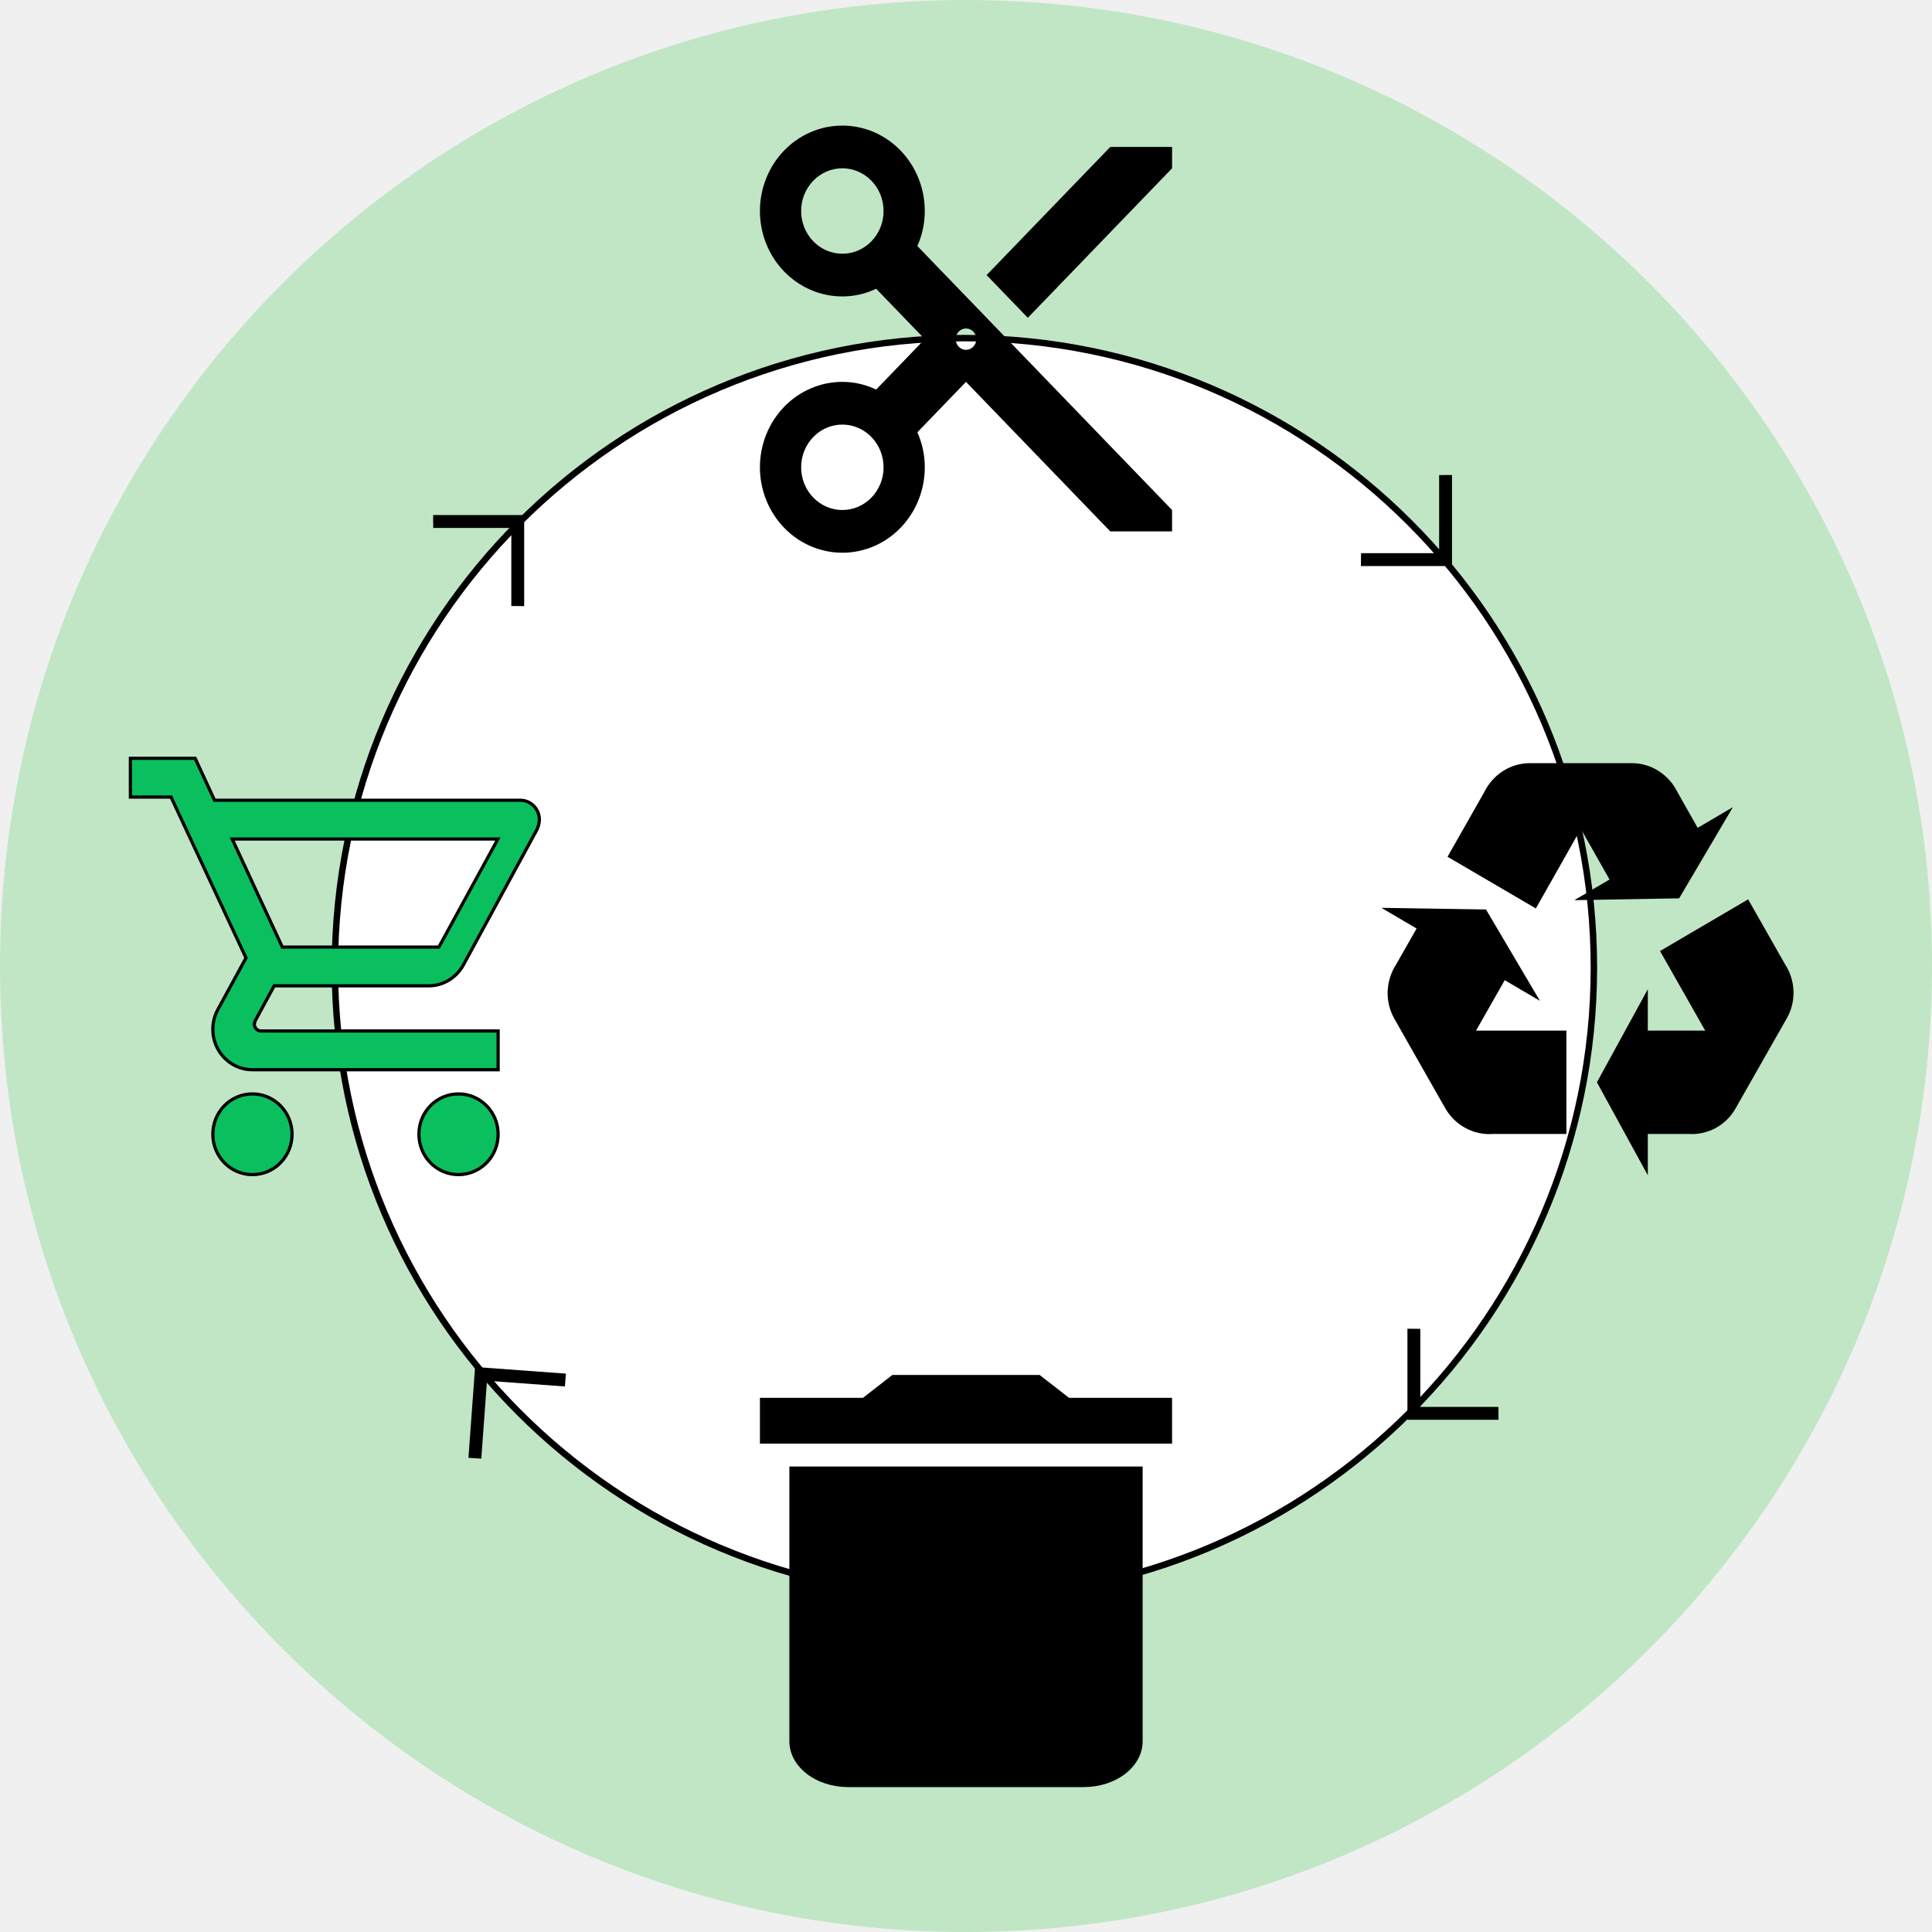
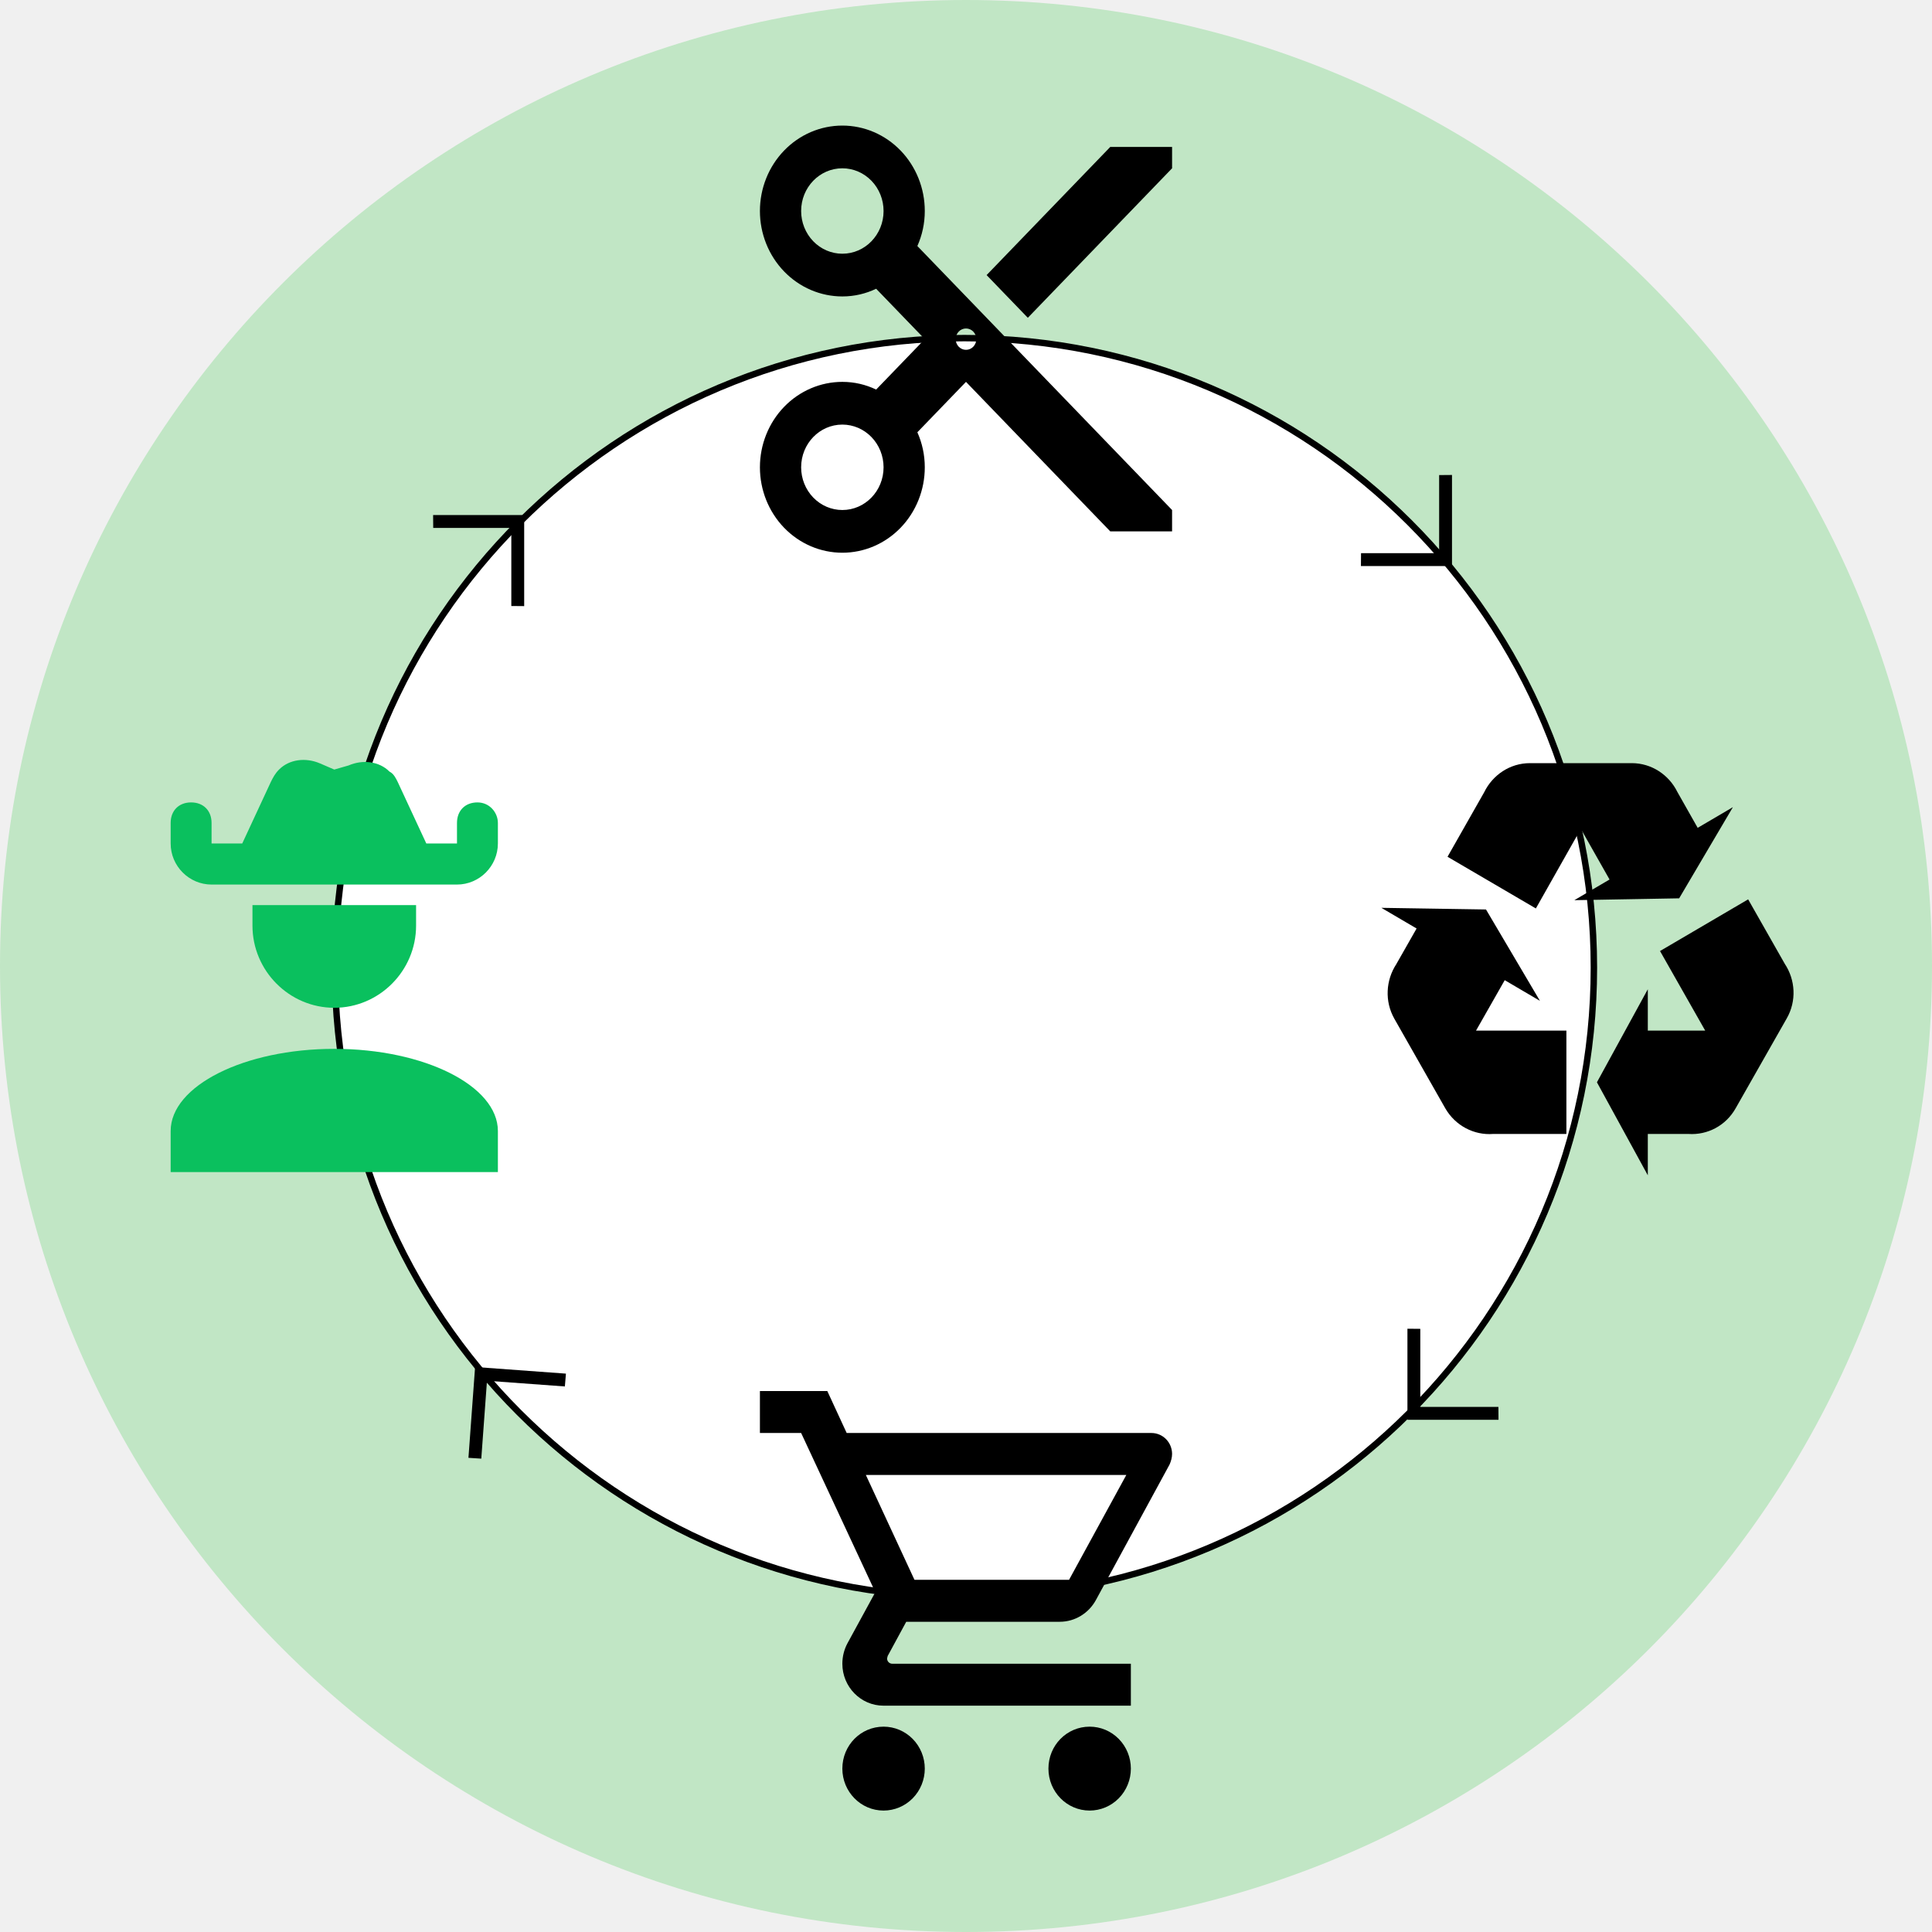
<svg xmlns="http://www.w3.org/2000/svg" viewBox="0 0 600 600" fill="none">
-   <g clip-path="url(#clip0_412_1361)">
+   <g clip-path="url(#clip0_412_1345)">
    <circle cx="300" cy="300" r="300" fill="#C1E6C5" />
    <circle cx="299.5" cy="300.5" r="195.5" fill="white" stroke="black" stroke-width="2" />
    <path d="M554.852 316.342L539.049 344.137C535.952 349.658 530.2 352.547 524.384 352.161H511.742V365L495.94 336.113L511.742 307.227V320.065H529.568L515.535 295.351L542.905 279.303L554.283 299.331C557.57 304.274 558.012 310.886 554.852 316.342ZM475.144 237H506.749C512.943 237 518.316 240.659 520.908 245.923L527.229 257.092L538.164 250.673L521.477 278.982L488.923 279.56L499.859 273.14L490.946 257.413L476.977 282.127L449.543 266.079L460.921 246.051C463.513 240.723 468.886 237 475.144 237ZM448.848 344.202L433.045 316.406C429.948 310.95 430.391 304.402 433.614 299.459L439.935 288.354L429 281.935L461.49 282.448L478.241 310.821L467.305 304.402L458.393 320.065H486.458V352.161H463.702C457.824 352.611 452.009 349.658 448.848 344.202Z" fill="black" />
-     <path d="M364 434.111H332L322.857 427H277.143L268 434.111H236V448.333H364M245.143 540.778C245.143 544.55 247.069 548.167 250.499 550.834C253.928 553.502 258.579 555 263.429 555H336.571C341.421 555 346.072 553.502 349.501 550.834C352.931 548.167 354.857 544.55 354.857 540.778V455.444H245.143V540.778Z" fill="black" />
    <path d="M344.8 45.633L306.4 85.429L319.2 98.695L364 52.266V45.633M300 108.644C299.151 108.644 298.337 108.294 297.737 107.672C297.137 107.05 296.8 106.207 296.8 105.327C296.8 104.448 297.137 103.604 297.737 102.982C298.337 102.36 299.151 102.011 300 102.011C300.849 102.011 301.663 102.36 302.263 102.982C302.863 103.604 303.2 104.448 303.2 105.327C303.2 106.207 302.863 107.05 302.263 107.672C301.663 108.294 300.849 108.644 300 108.644ZM261.6 158.389C258.205 158.389 254.949 156.991 252.549 154.504C250.149 152.016 248.8 148.642 248.8 145.124C248.8 137.761 254.56 131.858 261.6 131.858C264.995 131.858 268.251 133.256 270.651 135.744C273.051 138.231 274.4 141.605 274.4 145.124C274.4 152.486 268.64 158.389 261.6 158.389ZM261.6 78.796C258.205 78.796 254.949 77.399 252.549 74.911C250.149 72.423 248.8 69.049 248.8 65.531C248.8 58.169 254.56 52.266 261.6 52.266C264.995 52.266 268.251 53.663 270.651 56.151C273.051 58.639 274.4 62.013 274.4 65.531C274.4 72.893 268.64 78.796 261.6 78.796ZM284.896 76.409C286.368 73.092 287.2 69.444 287.2 65.531C287.2 58.495 284.503 51.746 279.702 46.771C274.901 41.795 268.39 39 261.6 39C254.81 39 248.299 41.795 243.498 46.771C238.697 51.746 236 58.495 236 65.531C236 72.567 238.697 79.316 243.498 84.291C248.299 89.267 254.81 92.062 261.6 92.062C265.376 92.062 268.896 91.2 272.096 89.674L287.2 105.327L272.096 120.981C268.896 119.455 265.376 118.593 261.6 118.593C254.81 118.593 248.299 121.388 243.498 126.363C238.697 131.339 236 138.087 236 145.124C236 152.16 238.697 158.908 243.498 163.884C248.299 168.859 254.81 171.655 261.6 171.655C268.39 171.655 274.901 168.859 279.702 163.884C284.503 158.908 287.2 152.16 287.2 145.124C287.2 141.21 286.368 137.562 284.896 134.246L300 118.593L344.8 165.022H364V158.389L284.896 76.409Z" fill="black" />
-     <path d="M66.49 248.238L66.624 248.529H66.944H161.6C163.162 248.529 164.662 249.16 165.769 250.287C166.876 251.414 167.5 252.945 167.5 254.543C167.5 255.55 167.21 256.58 166.782 257.582L143.881 299.707C141.788 303.531 137.726 306.157 133.12 306.157H85.44H85.142L85.001 306.419L79.24 317.037L79.21 317.094L79.194 317.156L79.002 317.938L78.988 317.997V318.057C78.988 318.619 79.207 319.159 79.6 319.559C79.993 319.959 80.528 320.186 81.088 320.186H154.7V332.214H78.4C71.582 332.214 66.1 326.585 66.1 319.686C66.1 317.491 66.654 315.422 67.577 313.668C67.577 313.667 67.578 313.666 67.579 313.665L76.279 297.711L76.4 297.49L76.293 297.261L53.253 247.817L53.119 247.529H52.8H40.5V235.5H60.608L66.49 248.238ZM136 294.129H136.297L136.439 293.868L154.231 261.297L154.635 260.557H153.792H72.896H72.113L72.442 261.267L87.546 293.839L87.681 294.129H88H136ZM142.4 339.729C145.659 339.729 148.787 341.046 151.094 343.395C153.402 345.744 154.7 348.932 154.7 352.257C154.7 355.583 153.402 358.77 151.094 361.119C148.787 363.468 145.659 364.786 142.4 364.786C135.582 364.786 130.1 359.157 130.1 352.257C130.1 345.294 135.58 339.729 142.4 339.729ZM78.4 339.729C81.659 339.729 84.787 341.046 87.094 343.395C89.402 345.744 90.7 348.932 90.7 352.257C90.7 355.583 89.402 358.77 87.094 361.119C84.787 363.468 81.659 364.786 78.4 364.786C71.582 364.786 66.1 359.157 66.1 352.257C66.1 345.294 71.58 339.729 78.4 339.729Z" fill="#0AC05E" stroke="black" />
-     <g clip-path="url(#clip1_412_1361)">
+     <path d="M338.4 536.229C341.795 536.229 345.051 537.601 347.451 540.045C349.851 542.488 351.2 545.802 351.2 549.257C351.2 552.713 349.851 556.026 347.451 558.47C345.051 560.913 341.795 562.286 338.4 562.286C331.296 562.286 325.6 556.423 325.6 549.257C325.6 542.026 331.296 536.229 338.4 536.229ZM236 432H256.928L262.944 445.029H357.6C359.297 445.029 360.925 445.715 362.125 446.937C363.326 448.158 364 449.815 364 451.543C364 452.65 363.68 453.758 363.232 454.8L340.32 496.947C338.144 500.921 333.92 503.657 329.12 503.657H281.44L275.68 514.275L275.488 515.057C275.488 515.489 275.657 515.903 275.957 516.209C276.257 516.514 276.664 516.686 277.088 516.686H351.2V529.714H274.4C267.296 529.714 261.6 523.851 261.6 516.686C261.6 514.406 262.176 512.256 263.136 510.432L271.84 494.472L248.8 445.029H236V432ZM274.4 536.229C277.795 536.229 281.05 537.601 283.451 540.045C285.851 542.488 287.2 545.802 287.2 549.257C287.2 552.713 285.851 556.026 283.451 558.47C281.05 560.913 277.795 562.286 274.4 562.286C267.296 562.286 261.6 556.423 261.6 549.257C261.6 542.026 267.296 536.229 274.4 536.229ZM332 490.629L349.792 458.057H268.896L284 490.629H332Z" fill="black" />
+     <g clip-path="url(#clip1_412_1345)">
      <path d="M162.79 188.235L158.795 188.2L158.795 163.946L134.541 163.946L134.506 159.951L162.79 159.951L162.79 188.235Z" fill="black" />
    </g>
-     <g clip-path="url(#clip2_412_1361)">
+     <g clip-path="url(#clip2_412_1345)">
      <path d="M422.647 175.79L422.682 171.795L446.936 171.795L446.936 147.541L450.931 147.506L450.931 175.79L422.647 175.79Z" fill="black" />
    </g>
-     <g clip-path="url(#clip3_412_1361)">
+     <g clip-path="url(#clip3_412_1345)">
      <path d="M437.092 412.647L441.087 412.683L441.087 436.936L465.341 436.936L465.376 440.931L437.092 440.931L437.092 412.647Z" fill="black" />
    </g>
-     <g clip-path="url(#clip4_412_1361)">
+     <g clip-path="url(#clip4_412_1345)">
      <path d="M175.754 426.594L175.427 430.576L151.238 428.806L149.468 452.995L145.481 452.739L147.545 424.53L175.754 426.594Z" fill="black" />
    </g>
+     <path d="M154.624 364H53V351.244C53 337.212 75.865 325.732 103.812 325.732C131.759 325.732 154.624 337.212 154.624 351.244M78.406 281.085H129.218V287.463C129.218 301.495 117.785 312.975 103.812 312.975C89.839 312.975 78.406 301.495 78.406 287.463M148.273 249.195C144.462 249.195 141.921 251.746 141.921 255.573V261.951H132.394L123.502 242.817C122.867 241.541 122.232 240.265 120.961 239.628C117.785 236.438 112.704 235.801 108.258 237.714L103.812 238.99L99.366 237.076C94.92 235.163 89.839 235.801 86.663 238.99C85.393 240.265 84.758 241.541 84.122 242.817L75.23 261.951H65.703V255.573C65.703 251.746 63.162 249.195 59.352 249.195C55.541 249.195 53 251.746 53 255.573V261.951C53 268.967 58.716 274.707 65.703 274.707H141.921C148.908 274.707 154.624 268.967 154.624 261.951V255.573C154.624 252.384 152.084 249.195 148.273 249.195Z" fill="#0AC05E" />
  </g>
  <defs>
-     <clipPath id="clip0_412_1361">
+     <clipPath id="clip0_412_1345">
      <rect width="600" height="600" fill="white" />
    </clipPath>
-     <clipPath id="clip1_412_1361">
+     <clipPath id="clip1_412_1345">
      <rect width="48" height="48" fill="white" transform="translate(121 167.941) rotate(-45)" />
    </clipPath>
-     <clipPath id="clip2_412_1361">
+     <clipPath id="clip2_412_1345">
      <rect width="48" height="48" fill="white" transform="translate(442.941 134) rotate(45)" />
    </clipPath>
-     <clipPath id="clip3_412_1361">
+     <clipPath id="clip3_412_1345">
      <rect width="48" height="48" fill="white" transform="translate(478.882 432.941) rotate(135)" />
    </clipPath>
-     <clipPath id="clip4_412_1361">
+     <clipPath id="clip4_412_1345">
      <rect width="48" height="48" fill="white" transform="translate(152.465 466.792) rotate(-130.816)" />
    </clipPath>
  </defs>
</svg>
